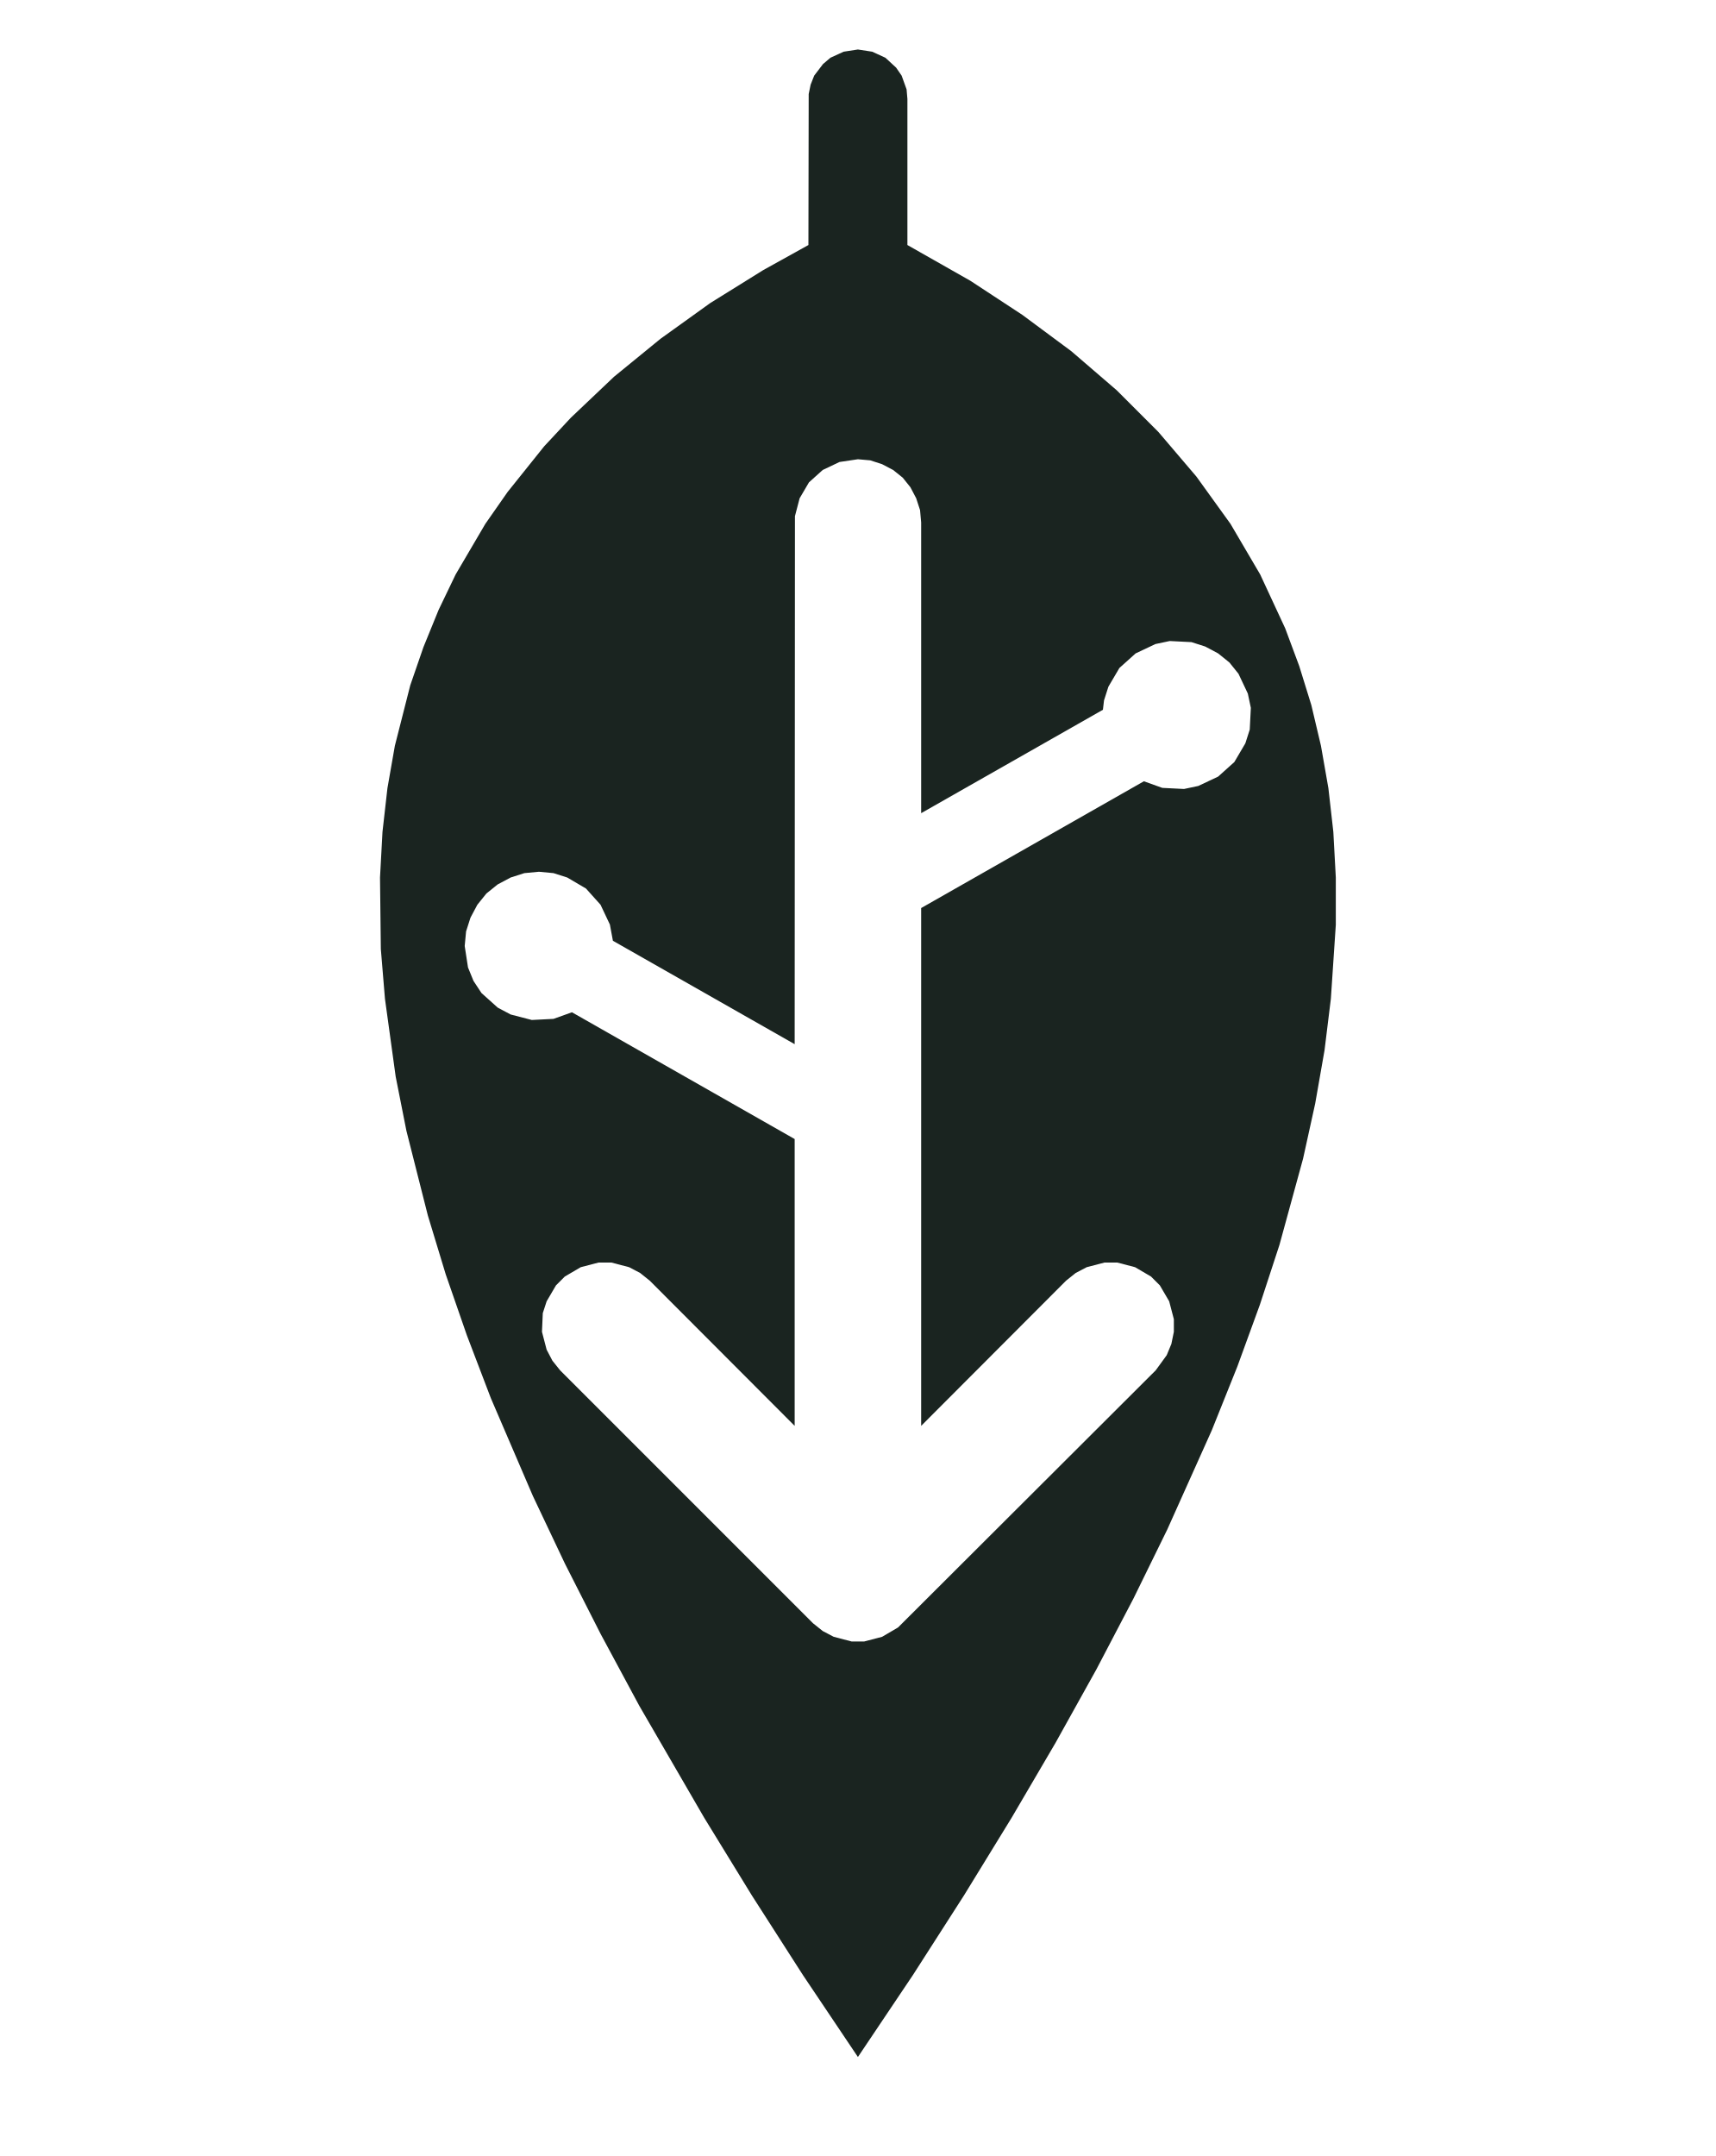
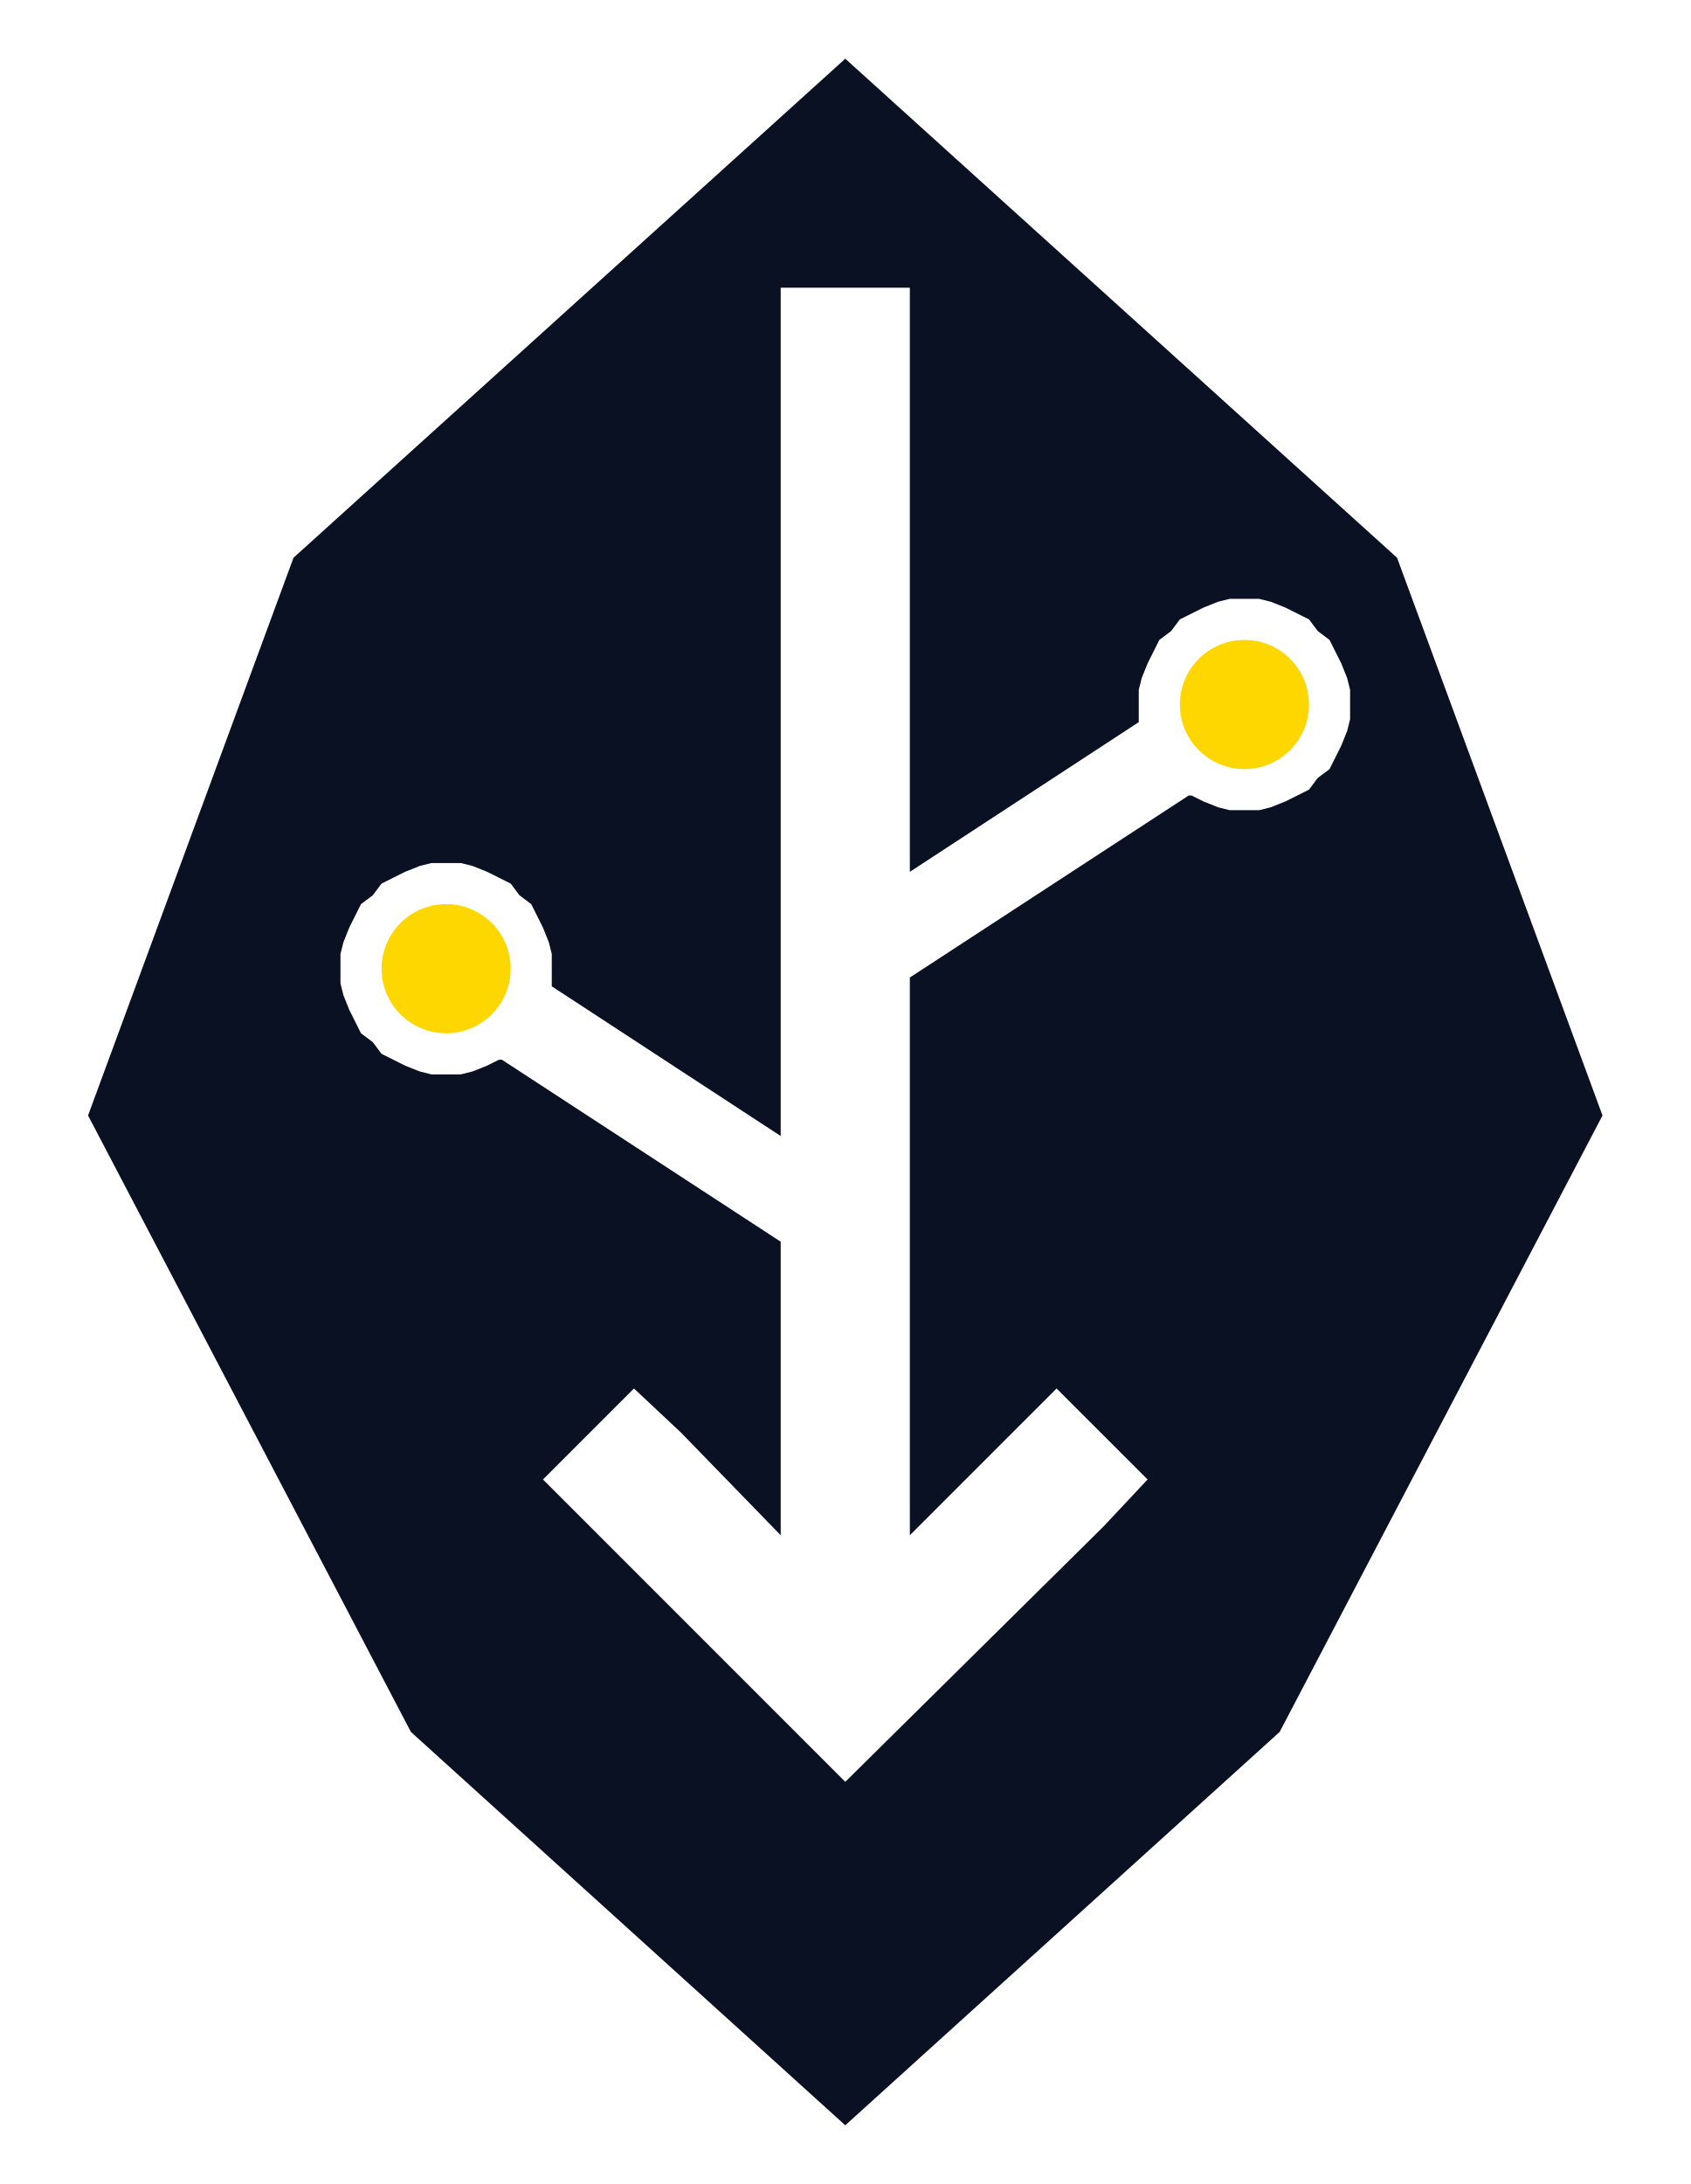
- <svg xmlns="http://www.w3.org/2000/svg" viewBox="200 120 624 784" width="624" height="784">
-   <path fill="#1A2420" fill-rule="evenodd" d="M529.7 152.5 L527.9 147.5 L525.9 144.6 L522.0 141.0 L517.2 138.8 L512.0 138.0 L506.8 138.8 L502.0 141.0 L499.3 143.3 L496.1 147.5 L494.8 150.8 L494.1 154.2 L494.0 209.1 L477.6 218.2 L458.3 230.2 L440.2 243.2 L423.3 257.0 L407.6 271.9 L397.9 282.3 L384.6 298.9 L376.5 310.5 L365.7 328.9 L359.5 341.8 L354.0 355.3 L349.2 369.2 L343.6 391.2 L340.9 406.6 L339.1 422.5 L338.2 439.1 L338.5 465.1 L340.0 483.2 L343.9 511.5 L347.8 531.2 L355.6 562.0 L362.1 583.4 L369.8 605.6 L378.5 628.4 L393.8 664.0 L405.5 688.7 L418.4 714.1 L432.5 740.3 L456.1 781.0 L473.4 809.2 L492.0 838.2 L512.0 868.0 L532.0 838.2 L550.6 809.2 L567.9 781.0 L583.9 753.7 L598.7 727.1 L612.2 701.3 L624.5 676.2 L640.7 640.1 L650.0 616.9 L658.2 594.4 L665.3 572.7 L673.9 541.3 L678.3 521.3 L681.7 501.9 L684.0 483.2 L685.8 456.3 L685.8 439.1 L684.9 422.5 L683.1 406.6 L680.4 391.2 L676.9 376.4 L672.5 362.2 L667.4 348.5 L658.3 328.9 L647.5 310.5 L635.1 293.3 L621.3 277.1 L606.1 261.9 L589.6 247.7 L571.8 234.5 L552.9 222.1 L530.0 209.1 L530.0 156.0 L529.7 152.5 Z M654.9 377.4 L654.5 385.3 L652.9 390.3 L648.9 397.1 L643.0 402.4 L635.8 405.8 L630.6 406.9 L622.7 406.5 L616.0 404.1 L535.0 450.2 L535.0 638.5 L587.7 585.7 L591.2 582.9 L595.2 580.8 L601.7 579.1 L606.3 579.1 L612.8 580.8 L618.6 584.2 L621.8 587.4 L625.2 593.2 L626.9 599.7 L626.9 604.3 L626.0 608.7 L624.3 612.8 L620.3 618.3 L526.6 711.8 L520.8 715.2 L514.3 716.9 L509.7 716.9 L503.2 715.2 L499.2 713.1 L495.7 710.3 L403.7 618.3 L400.9 614.8 L398.8 610.8 L397.1 604.3 L397.4 597.5 L398.8 593.2 L402.2 587.4 L405.4 584.2 L411.2 580.8 L417.7 579.1 L422.3 579.1 L428.8 580.8 L432.8 582.9 L436.3 585.7 L489.0 638.5 L489.0 534.2 L408.0 488.1 L401.3 490.5 L393.4 490.9 L385.7 488.9 L381.0 486.4 L375.1 481.1 L372.2 476.7 L370.2 471.8 L369.0 464.0 L369.5 458.7 L371.1 453.7 L373.6 449.0 L376.9 444.9 L381.0 441.6 L385.7 439.1 L390.7 437.5 L396.0 437.0 L401.3 437.5 L406.3 439.1 L413.1 443.1 L418.4 449.0 L421.8 456.2 L422.9 462.1 L489.0 499.7 L489.1 307.7 L490.8 301.2 L494.2 295.4 L499.2 290.9 L505.3 288.0 L512.0 287.0 L516.5 287.4 L520.8 288.8 L524.8 290.9 L528.3 293.7 L531.1 297.2 L533.2 301.2 L534.6 305.5 L535.0 310.0 L535.0 415.7 L601.1 378.1 L601.5 374.7 L603.1 369.7 L607.1 362.9 L613.0 357.6 L620.2 354.2 L625.4 353.1 L633.3 353.5 L638.3 355.1 L643.0 357.6 L647.1 360.9 L650.4 365.0 L653.8 372.2 L654.9 377.4 Z" />
+ <svg xmlns="http://www.w3.org/2000/svg" viewBox="224 140 576 744" width="576" height="744">
+   <path fill="#0A1122" d="M324 330 L254 520 L364 730 L512 864 L660 730 L770 520 L700 330 L512 160Z M684 375 L684 380 L684 385 L683 389 L681 394 L679 398 L677 402 L673 405 L670 409 L666 411 L662 413 L657 415 L653 416 L648 416 L643 416 L639 415 L634 413 L630 411 L629 411 L534 473 L534 663 L584 613 L615 644 L600 660 L512 747 L409 644 L440 613 L456 628 L490 663 L490 563 L395 501 L394 501 L390 503 L385 505 L381 506 L376 506 L371 506 L367 505 L362 503 L358 501 L354 499 L351 495 L347 492 L345 488 L343 484 L341 479 L340 475 L340 470 L340 465 L341 461 L343 456 L345 452 L347 448 L351 445 L354 441 L358 439 L362 437 L367 435 L371 434 L376 434 L381 434 L385 435 L390 437 L394 439 L398 441 L401 445 L405 448 L407 452 L409 456 L411 461 L412 465 L412 470 L412 475 L412 476 L490 527 L490 238 L534 238 L534 260 L534 437 L612 386 L612 385 L612 380 L612 375 L613 371 L615 366 L617 362 L619 358 L623 355 L626 351 L630 349 L634 347 L639 345 L643 344 L648 344 L653 344 L657 345 L662 347 L666 349 L670 351 L673 355 L677 358 L679 362 L681 366 L683 371Z" />
+   <circle cx="648" cy="380" r="22" fill="#FFD700" />
+   <circle cx="376" cy="470" r="22" fill="#FFD700" />
</svg>
